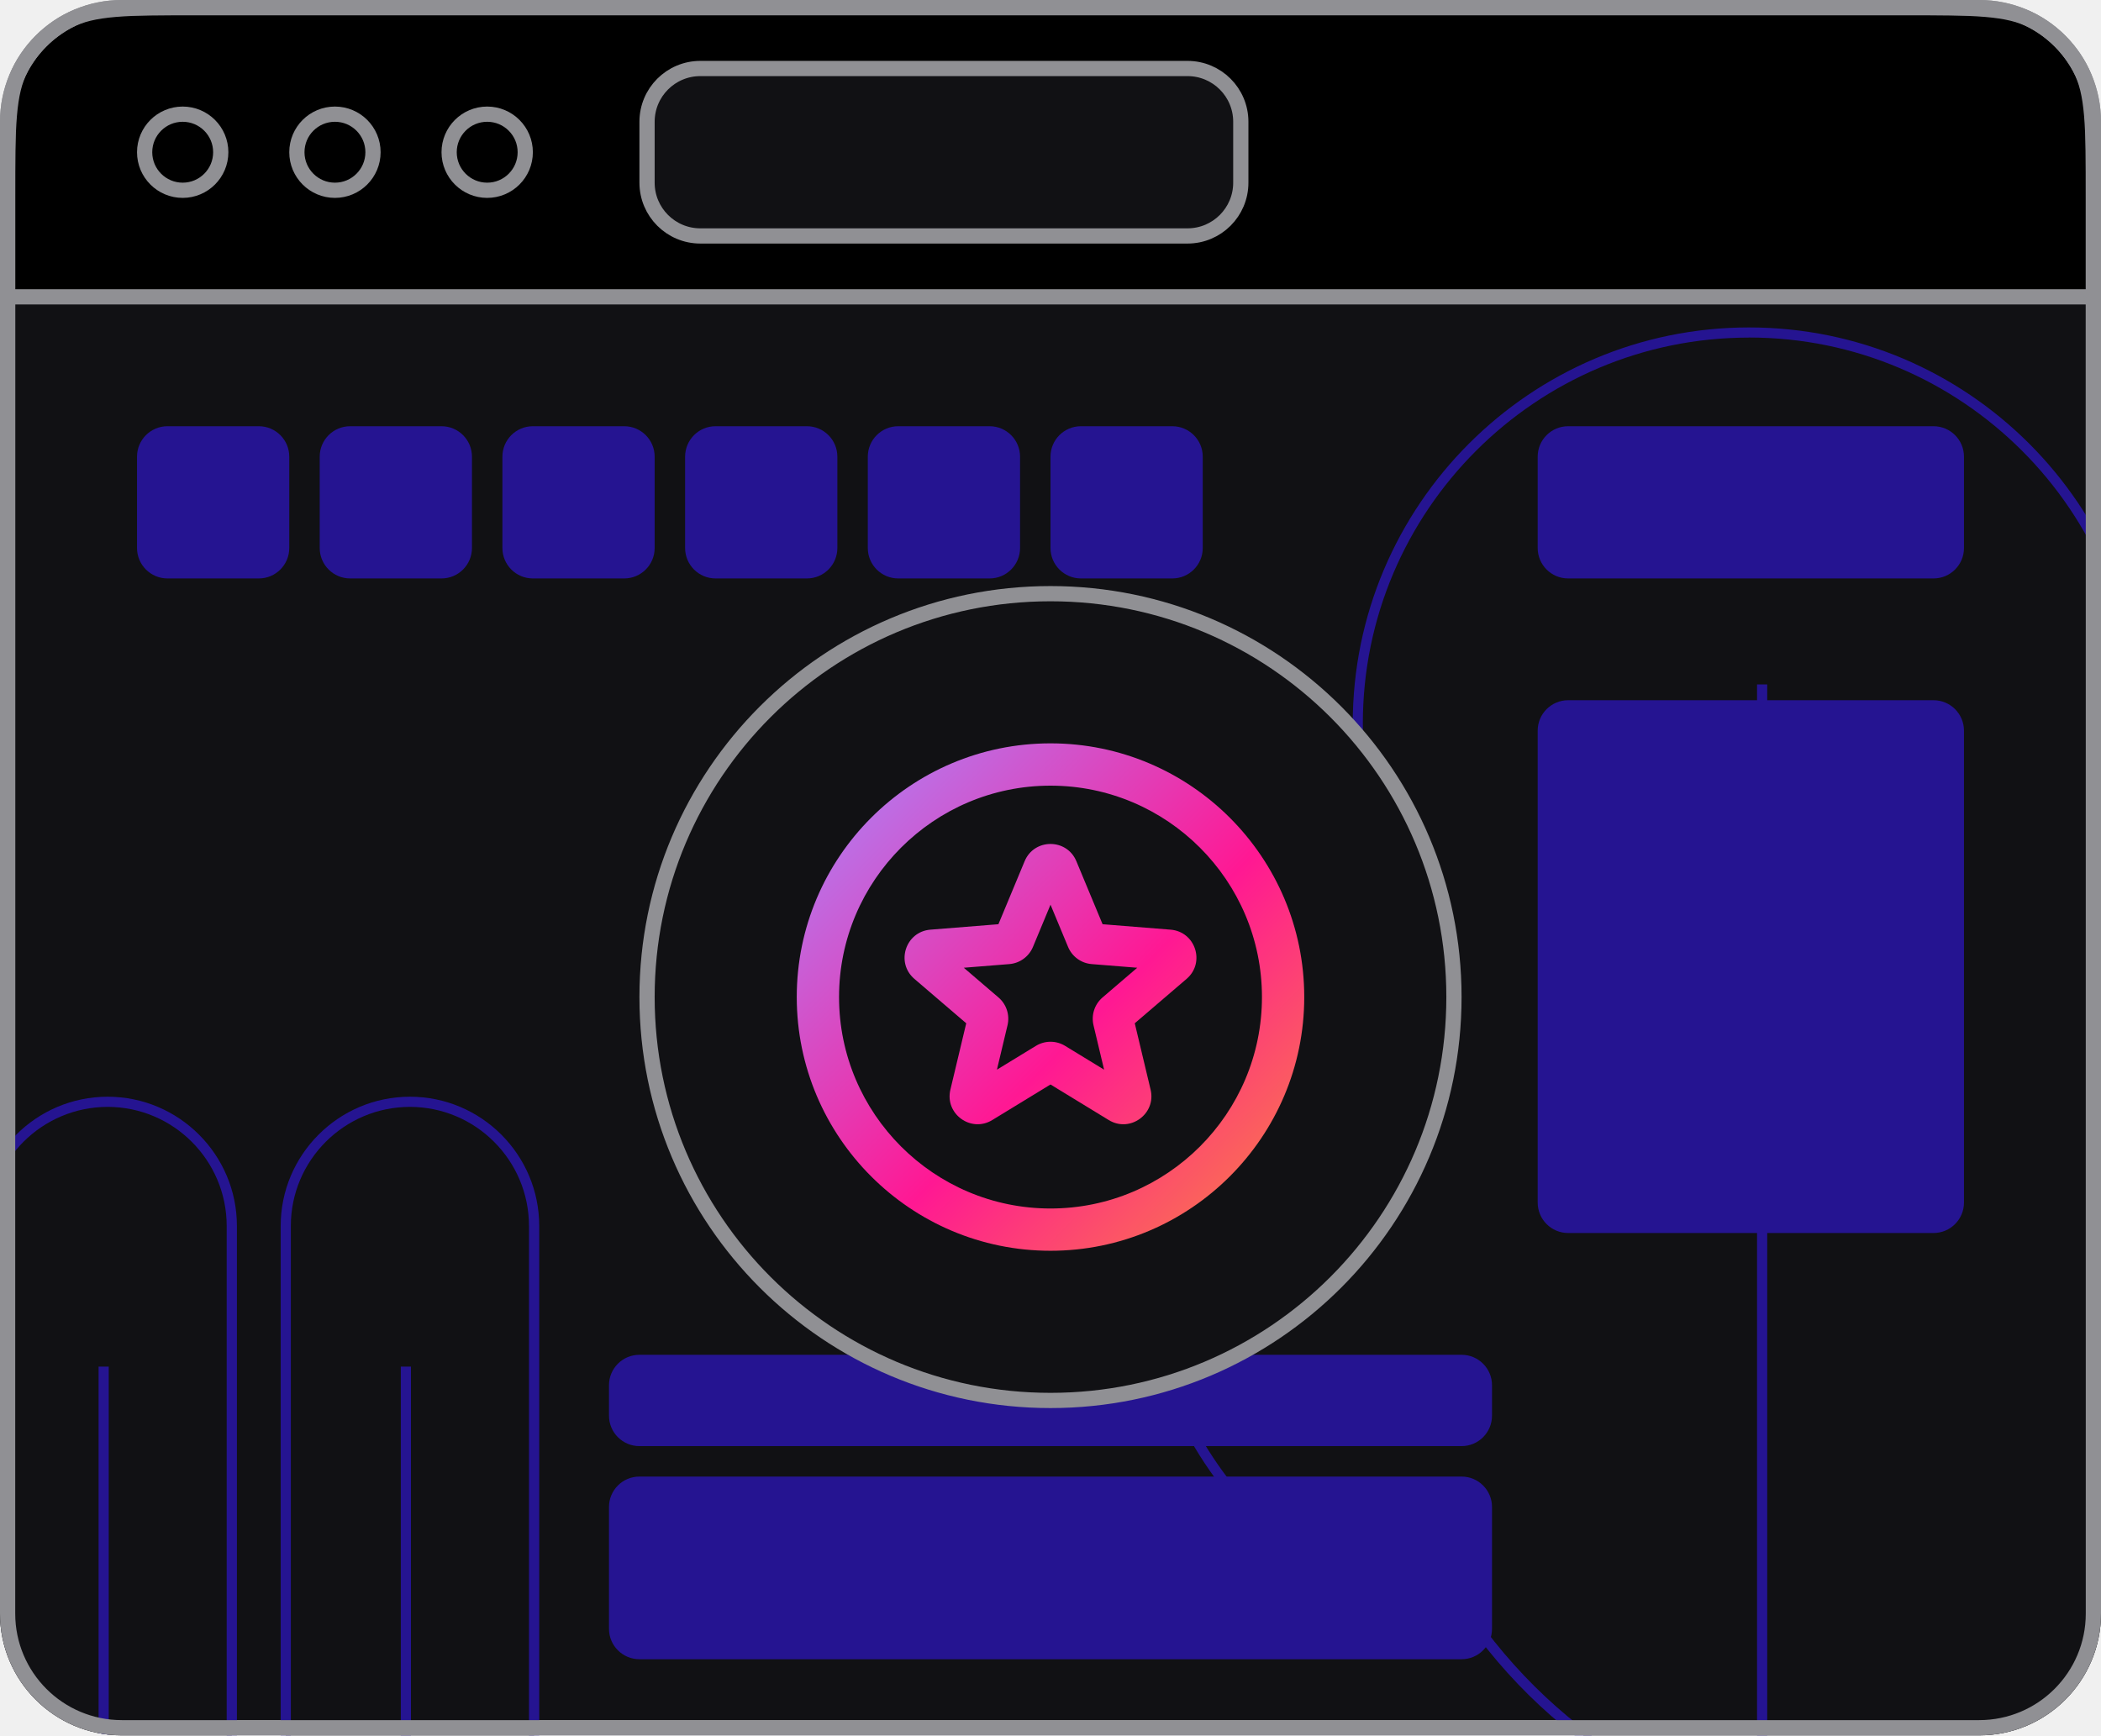
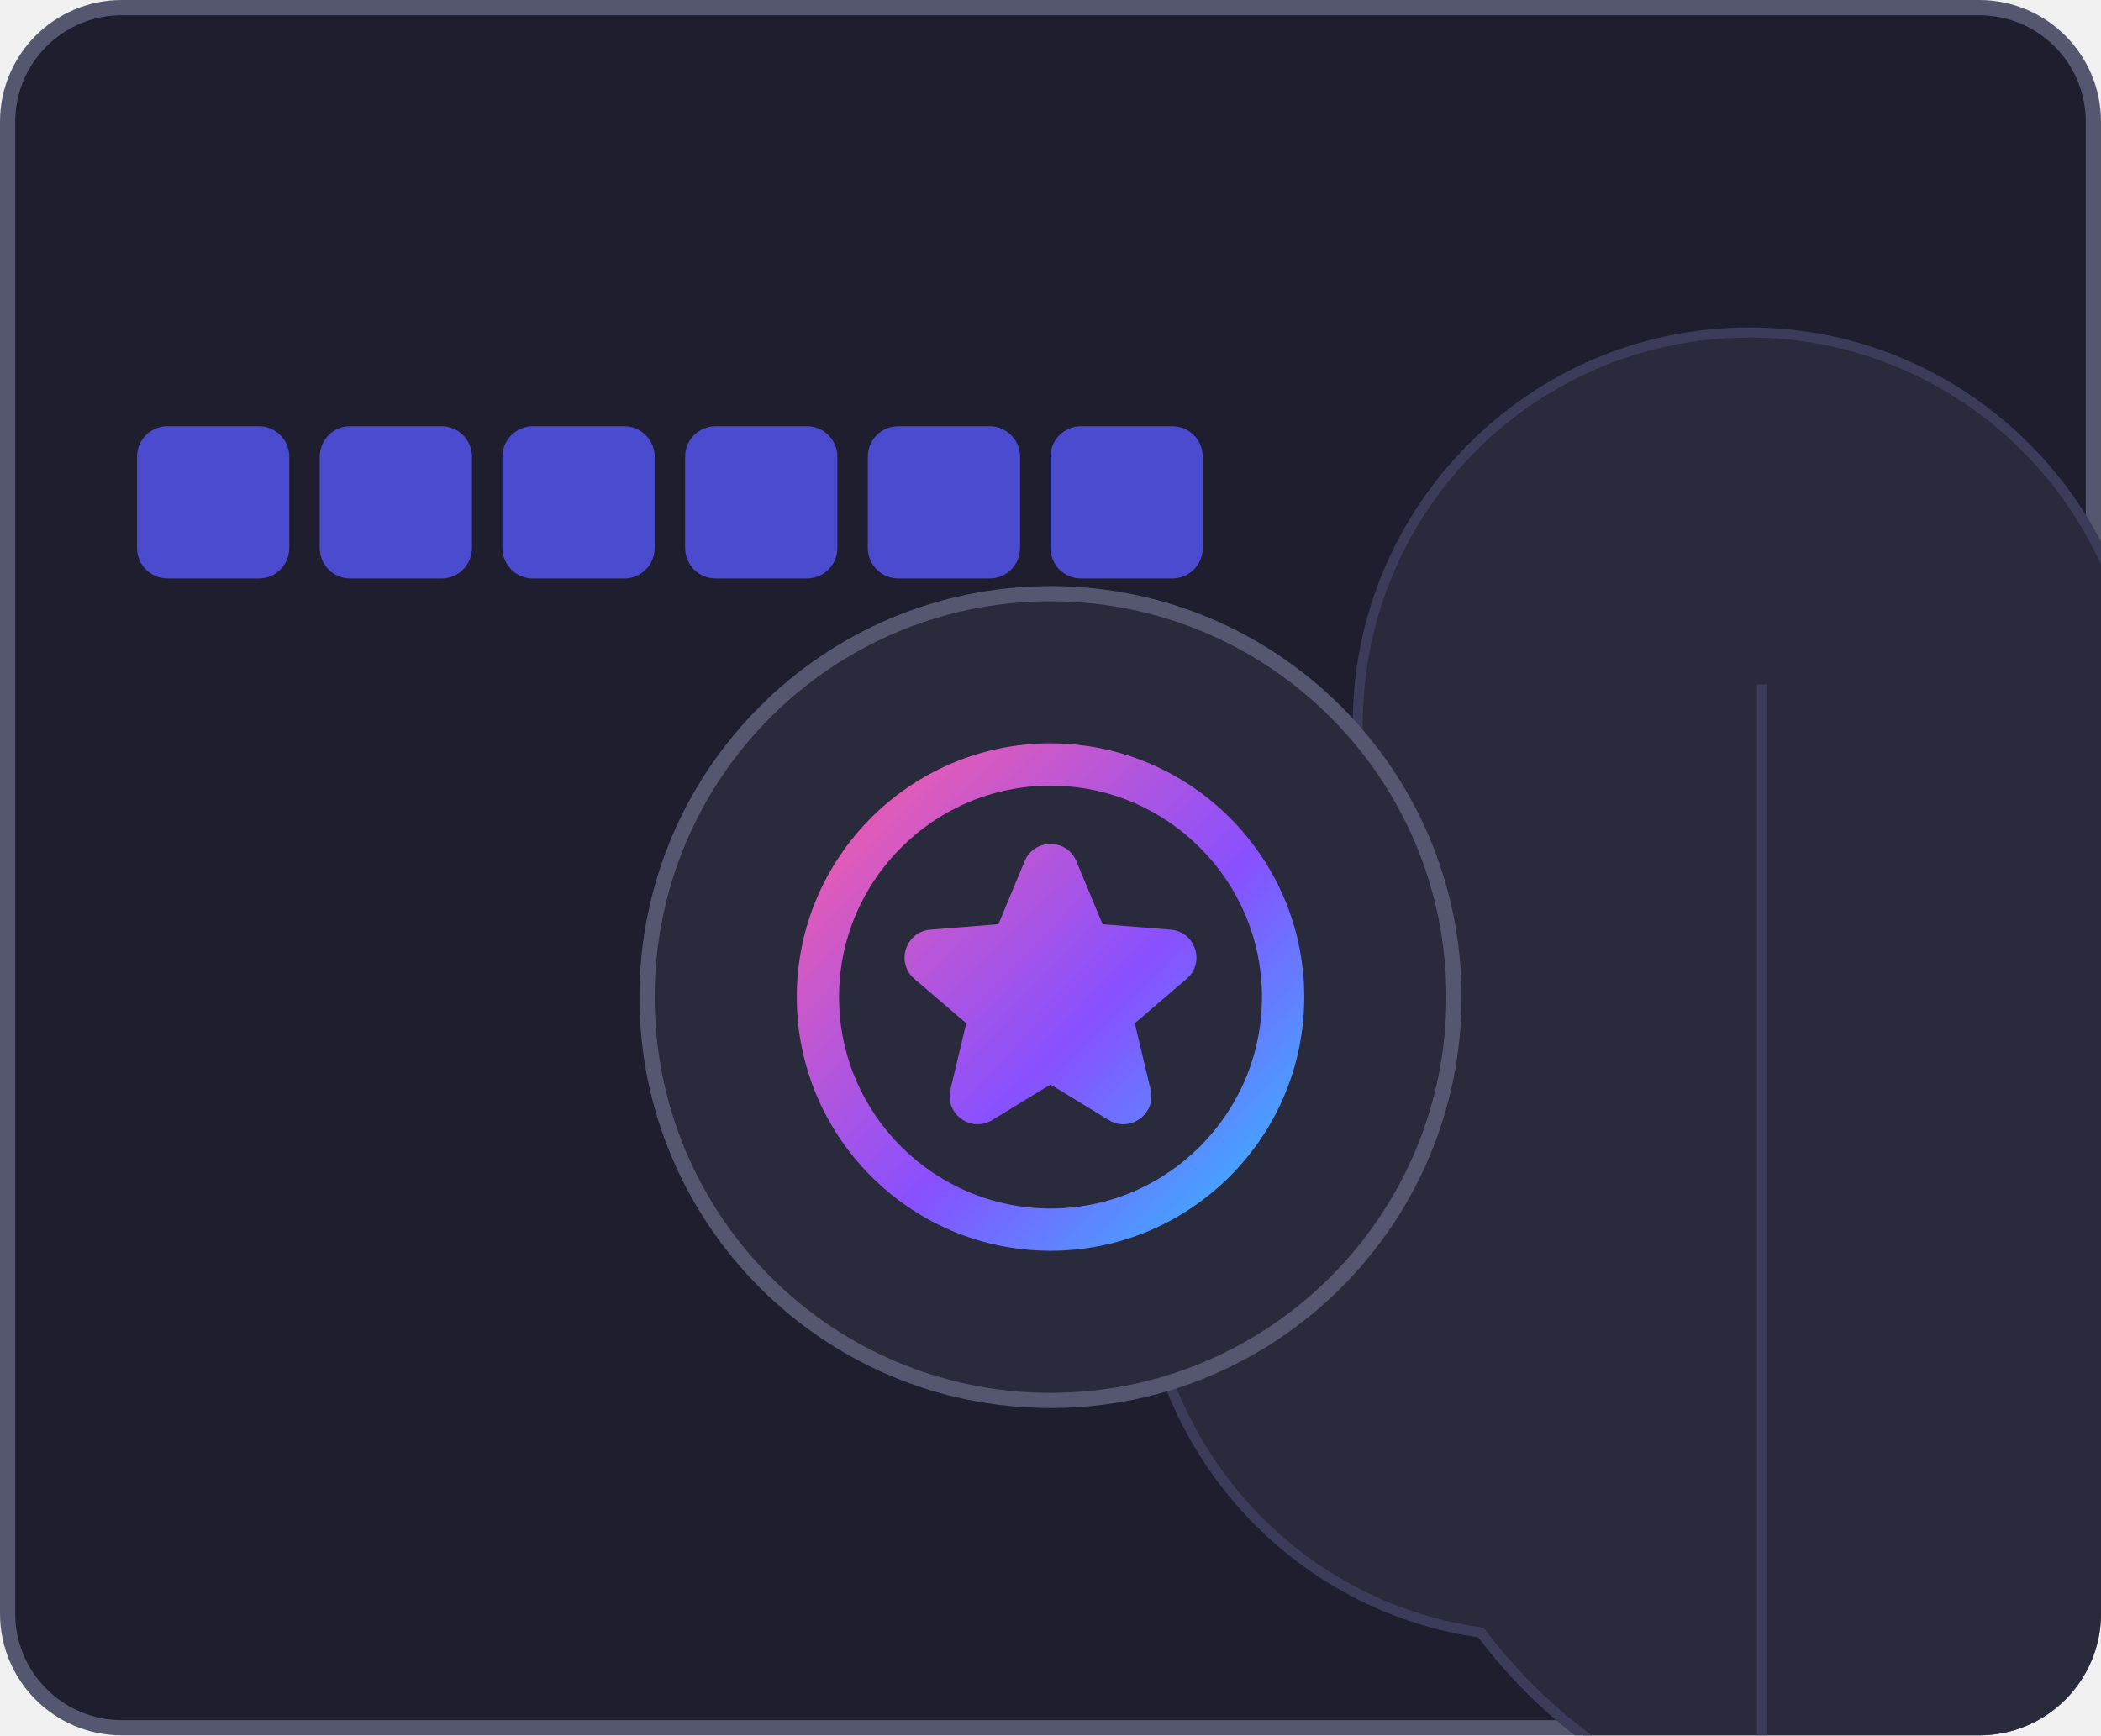
<svg xmlns="http://www.w3.org/2000/svg" fill="none" viewBox="0 0 138 114">
  <g clip-path="url(#a)">
-     <rect x=".5" y=".5" width="137" height="113" rx="7.5" fill="#111114" stroke="#909094" />
-     <path d="M139.198 55.854c.89-2.608 1.38-5.402 1.38-8.312 0-14.195-11.508-25.698-25.699-25.698-14.19 0-25.698 11.508-25.698 25.698 0 3.689.783 7.191 2.18 10.364-9.505 3.769-16.233 13.043-16.233 23.892 0 12.985 9.63 23.713 22.134 25.45 6.234 8.281 16.144 13.634 27.305 13.634 18.863 0 34.153-15.29 34.153-34.153 0-13.63-7.983-25.391-19.526-30.869l.004-.004Z" fill="#111114" />
-     <path d="M124.571 121.215c-10.889 0-20.901-4.975-27.487-13.657-12.713-1.833-22.285-12.882-22.285-25.761 0-10.627 6.319-20.038 16.127-24.074-1.375-3.231-2.074-6.653-2.074-10.181 0-14.355 11.676-26.032 26.032-26.032 14.355 0 26.032 11.677 26.032 26.032 0 2.768-.441 5.505-1.304 8.139 11.828 5.74 19.451 17.893 19.451 31.043 0 19.02-15.473 34.487-34.487 34.487l-.005.004Zm-9.692-99.038c-13.986 0-25.364 11.378-25.364 25.365 0 3.547.725 6.991 2.154 10.226l.138.316-.32.129c-9.732 3.858-16.024 13.118-16.024 23.58 0 12.589 9.394 23.389 21.849 25.115l.138.018.085.111c6.457 8.58 16.314 13.502 27.038 13.502 18.65 0 33.82-15.175 33.82-33.82 0-12.994-7.592-24.995-19.335-30.571l-.267-.129.098-.28c.903-2.648 1.361-5.407 1.361-8.201 0-13.986-11.378-25.365-25.364-25.365l-.005.004Z" fill="#251491" />
-     <path d="M116.076 44.961h-.667V176.715h.667V44.961Z" fill="#251491" />
-     <path d="M31.621 118.75h-9.394c-1.909 0-3.458-1.549-3.458-3.458V80.543c0-4.499 3.653-8.157 8.157-8.157 4.499 0 8.157 3.653 8.157 8.157v34.749c0 1.909-1.549 3.458-3.458 3.458h-.004Z" fill="#111114" />
-     <path d="M31.621 119.079h-9.394c-2.091 0-3.791-1.7-3.791-3.791V80.538c0-4.681 3.809-8.491 8.491-8.491s8.491 3.809 8.491 8.491v34.75c0 2.091-1.7 3.791-3.791 3.791h-.004Zm-4.695-46.364c-4.312 0-7.823 3.507-7.823 7.823v34.75c0 1.722 1.402 3.124 3.124 3.124h9.394c1.722 0 3.124-1.402 3.124-3.124V80.538c0-4.312-3.506-7.823-7.823-7.823h.004Z" fill="#251491" />
-     <path d="M26.993 89.776h-.667v49.078h.667V89.776Z" fill="#251491" />
-     <path d="M11.765 118.75H2.372c-1.909 0-3.458-1.549-3.458-3.458V80.543c0-4.499 3.653-8.157 8.157-8.157 4.499 0 8.157 3.653 8.157 8.157v34.749c0 1.909-1.548 3.458-3.458 3.458h-.004Z" fill="#111114" />
-     <path d="M11.766 119.079H2.372c-2.091 0-3.791-1.7-3.791-3.791V80.538c0-4.681 3.809-8.491 8.49-8.491 4.681 0 8.49 3.809 8.49 8.491v34.75c0 2.091-1.7 3.791-3.791 3.791h-.004ZM7.071 72.715c-4.312 0-7.823 3.507-7.823 7.823v34.75c0 1.722 1.402 3.124 3.124 3.124h9.394c1.722 0 3.124-1.402 3.124-3.124V80.538c0-4.312-3.507-7.823-7.823-7.823h.004Z" fill="#251491" />
-     <path d="M7.142 89.776h-.667v49.078h.667V89.776Z" fill="#251491" />
-     <rect x="9" y="28" width="10" height="10" rx="2" fill="#251491" />
-     <rect x="21" y="28" width="10" height="10" rx="2" fill="#251491" />
-     <rect x="33" y="28" width="10" height="10" rx="2" fill="#251491" />
-     <rect x="45" y="28" width="10" height="10" rx="2" fill="#251491" />
-     <rect x="57" y="28" width="10" height="10" rx="2" fill="#251491" />
-     <rect x="69" y="28" width="10" height="10" rx="2" fill="#251491" />
-     <rect x="101" y="46" width="28" height="35" rx="2" fill="#251491" />
-     <rect x="40" y="97" width="58" height="12" rx="2" fill="#251491" />
-     <rect x="40" y="89" width="58" height="6" rx="2" fill="#251491" />
-     <rect x="101" y="28" width="28" height="10" rx="2" fill="#251491" />
-     <circle cx="69" cy="65.5" r="26.5" fill="#111114" stroke="#909094" />
-     <path fill-rule="evenodd" clip-rule="evenodd" d="M69 82.167c-9.19 0-16.667-7.476-16.667-16.667 0-9.19 7.476-16.667 16.667-16.667 9.19 0 16.667 7.476 16.667 16.667 0 9.19-7.476 16.667-16.667 16.667Zm0-30.555c-7.658 0-13.889 6.231-13.889 13.889 0 7.658 6.231 13.889 13.889 13.889 7.658 0 13.889-6.231 13.889-13.889 0-7.658-6.231-13.889-13.889-13.889Zm-1.699 4.964c.629-1.511 2.77-1.511 3.398 0l1.722 4.139 4.469.358c1.632.131 2.293 2.167 1.05 3.232l-3.405 2.917 1.04 4.361c.38 1.592-1.352 2.851-2.749 1.997l-3.826-2.337-3.826 2.337c-1.397.853-3.129-.405-2.749-1.997l1.04-4.361-3.405-2.917c-1.243-1.065-.582-3.101 1.05-3.232l4.469-.358 1.722-4.139Zm1.699 2.859-1.152 2.771c-.265.637-.864 1.072-1.552 1.128l-2.991.24 2.279 1.952c.524.449.753 1.153.593 1.825l-.696 2.919 2.561-1.564c.589-.36 1.329-.36 1.918 0l2.561 1.564-.696-2.919c-.16-.671.069-1.376.593-1.825l2.279-1.952-2.991-.24c-.688-.055-1.287-.49-1.552-1.128l-1.152-2.771Z" fill="url(#b)" />
-     <path d="M12.96.5h112.08c2.324 0 4.036 0 5.388.114 1.345.114 2.288.337 3.081.757 1.329.704 2.416 1.79 3.119 3.119.421.794.644 1.736.758 3.082.114 1.351.114 3.064.114 5.388v6.54H.5v-6.54c0-2.324 0-4.036.114-5.388.114-1.345.337-2.288.757-3.082.704-1.329 1.79-2.415 3.119-3.119C5.284.951 6.227.728 7.572.614 8.924.5 10.636.5 12.96.5Z" fill="#000" stroke="#909094" />
-     <rect x="42.5" y="4.5" width="39" height="11" rx="3.5" fill="#111114" stroke="#909094" />
-     <circle cx="12" cy="10" r="2.5" stroke="#909094" />
-     <circle cx="22" cy="10" r="2.5" stroke="#909094" />
-     <circle cx="32" cy="10" r="2.5" stroke="#909094" />
-     <rect x=".5" y=".5" width="137" height="113" rx="7.5" stroke="#909094" />
+     <rect x=".5" y=".5" width="137" height="113" rx="7.5" fill="#1E1E2F" stroke="#555770" />
+     <path d="M139.198 55.854c.89-2.608 1.38-5.402 1.38-8.312 0-14.195-11.508-25.698-25.699-25.698-14.191 0-25.698 11.508-25.698 25.698 0 3.689.783 7.191 2.18 10.364-9.505 3.769-16.233 13.043-16.233 23.892 0 12.985 9.63 23.713 22.134 25.45 6.234 8.281 16.144 13.634 27.305 13.634 18.863 0 34.153-15.29 34.153-34.153 0-13.63-7.983-25.391-19.526-30.869l.004-.004Z" fill="#2A2A3D" />
+     <path d="M124.571 121.215c-10.889 0-20.901-4.975-27.487-13.657-12.713-1.833-22.285-12.882-22.285-25.761 0-10.627 6.319-20.038 16.127-24.074-1.375-3.231-2.074-6.653-2.074-10.181 0-14.355 11.676-26.032 26.032-26.032 14.355 0 26.032 11.677 26.032 26.032 0 2.768-.441 5.505-1.304 8.139 11.828 5.74 19.451 17.893 19.451 31.043 0 19.02-15.473 34.487-34.487 34.487l-.005.004Zm-9.692-99.038c-13.986 0-25.364 11.378-25.364 25.365 0 3.547.725 6.991 2.154 10.226l.138.316-.32.129c-9.732 3.858-16.024 13.118-16.024 23.58 0 12.589 9.394 23.389 21.849 25.115l.138.018.085.111c6.457 8.58 16.314 13.502 27.038 13.502 18.65 0 33.82-15.175 33.82-33.82 0-12.994-7.592-24.995-19.335-30.571l-.267-.129.098-.28c.903-2.648 1.361-5.407 1.361-8.201 0-13.986-11.378-25.365-25.364-25.365l-.005.004Z" fill="#3B3B5A" />
+     <path d="M116.076 44.961h-.667V176.715h.667V44.961Z" fill="#3B3B5A" />
+     <rect x="9" y="28" width="10" height="10" rx="2" fill="#4B4BCF" />
+     <rect x="21" y="28" width="10" height="10" rx="2" fill="#4B4BCF" />
+     <rect x="33" y="28" width="10" height="10" rx="2" fill="#4B4BCF" />
+     <rect x="45" y="28" width="10" height="10" rx="2" fill="#4B4BCF" />
+     <rect x="57" y="28" width="10" height="10" rx="2" fill="#4B4BCF" />
+     <rect x="69" y="28" width="10" height="10" rx="2" fill="#4B4BCF" />
+     <circle cx="69" cy="65.5" r="26.5" fill="#2A2A3D" stroke="#555770" />
+     <path fill-rule="evenodd" clip-rule="evenodd" d="M69 82.167c-9.19 0-16.667-7.476-16.667-16.667 0-9.19 7.476-16.667 16.667-16.667 9.19 0 16.667 7.476 16.667 16.667 0 9.19-7.476 16.667-16.667 16.667Zm0-30.555c-7.658 0-13.889 6.231-13.889 13.889 0 7.658 6.231 13.889 13.889 13.889 7.658 0 13.889-6.231 13.889-13.889 0-7.658-6.231-13.889-13.889-13.889Zm-1.699 4.964c.629-1.511 2.769-1.511 3.398 0l1.722 4.139 4.469.358c1.632.131 2.293 2.167 1.05 3.232l-3.405 2.917 1.04 4.361c.38 1.592-1.352 2.851-2.749 1.997l-3.826-2.337-3.826 2.337c-1.397.853-3.129-.405-2.749-1.997l1.04-4.361-3.405-2.917c-1.243-1.065-.582-3.101 1.05-3.232l4.469-.358 1.722-4.139Z" fill="url(#b)" />
  </g>
  <defs>
-     <linearGradient id="b" x1="83.935" y1="79.863" x2="52.302" y2="48.865" gradientUnits="userSpaceOnUse">
-       <stop offset=".026" stop-color="#FA7250" />
-       <stop offset=".401" stop-color="#FF1893" />
-       <stop offset=".995" stop-color="#A78AFF" />
+     <linearGradient id="b" x1="83.935" y1="79.863" x2="52.303" y2="48.865" gradientUnits="userSpaceOnUse">
+       <stop offset=".026" stop-color="#3BB0FF" />
+       <stop offset=".401" stop-color="#8850FF" />
+       <stop offset=".995" stop-color="#FF5FA0" />
    </linearGradient>
    <clipPath id="a">
      <rect width="138" height="114" rx="8" fill="#fff" />
    </clipPath>
  </defs>
</svg>
